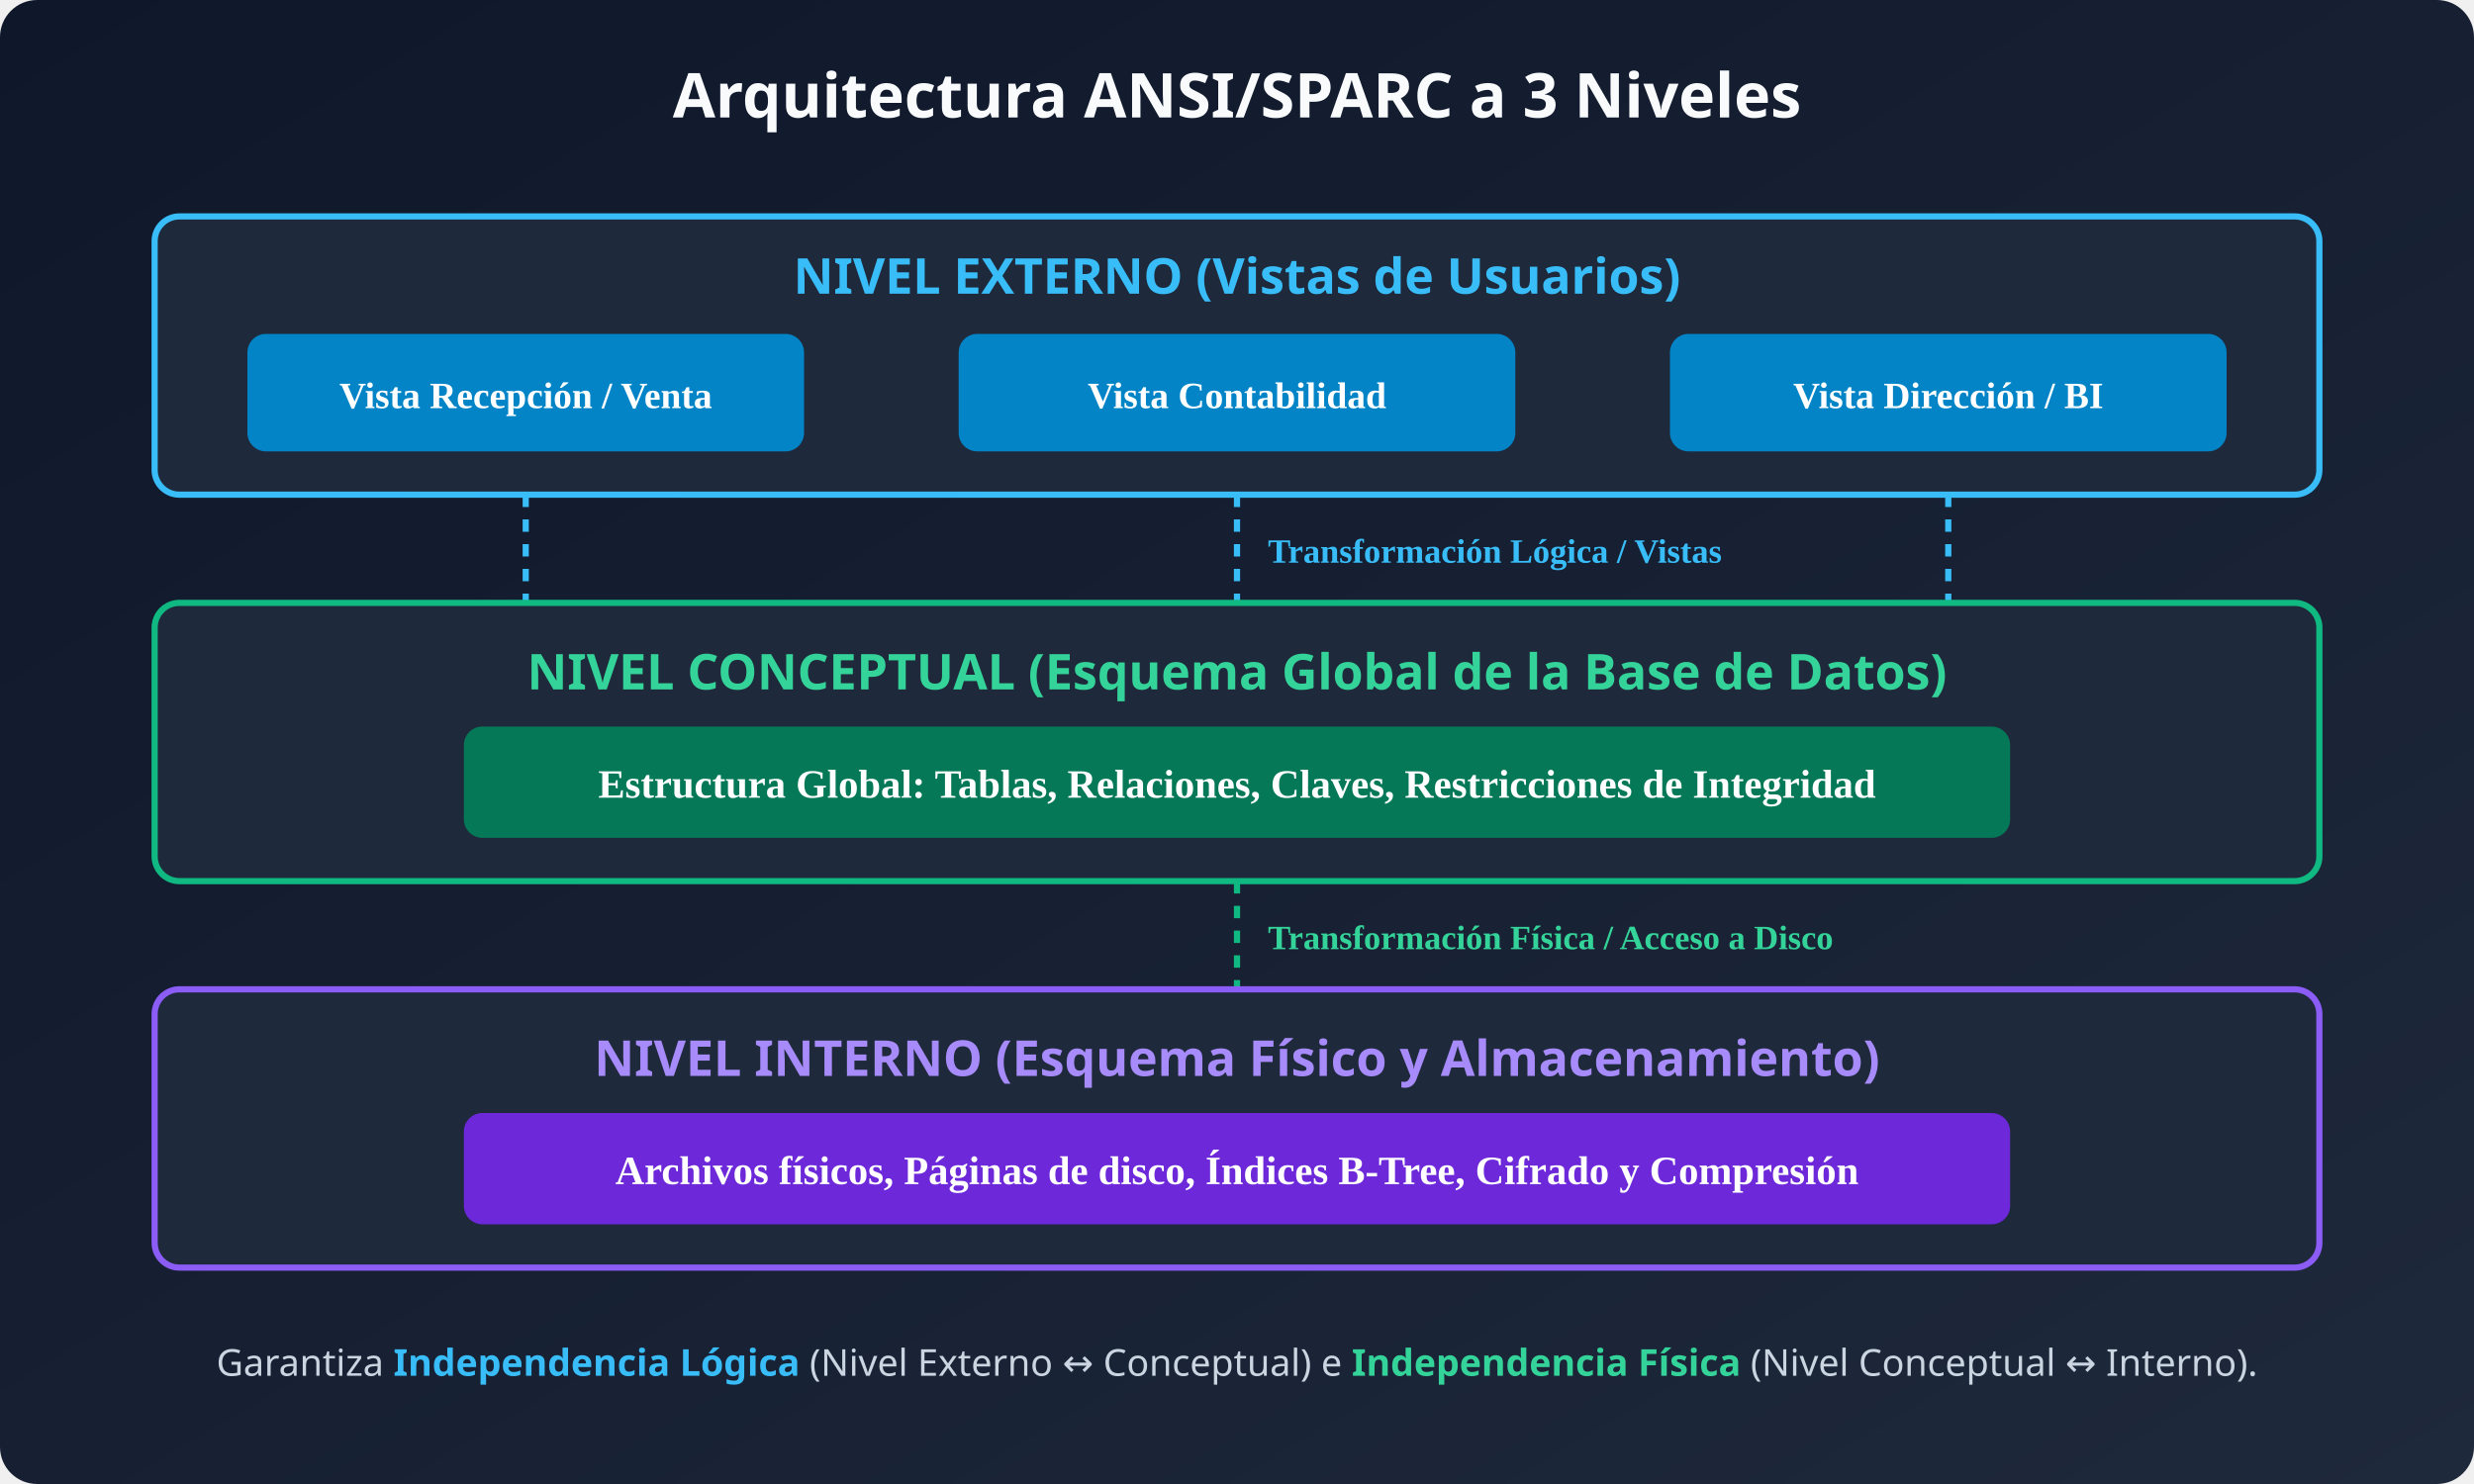
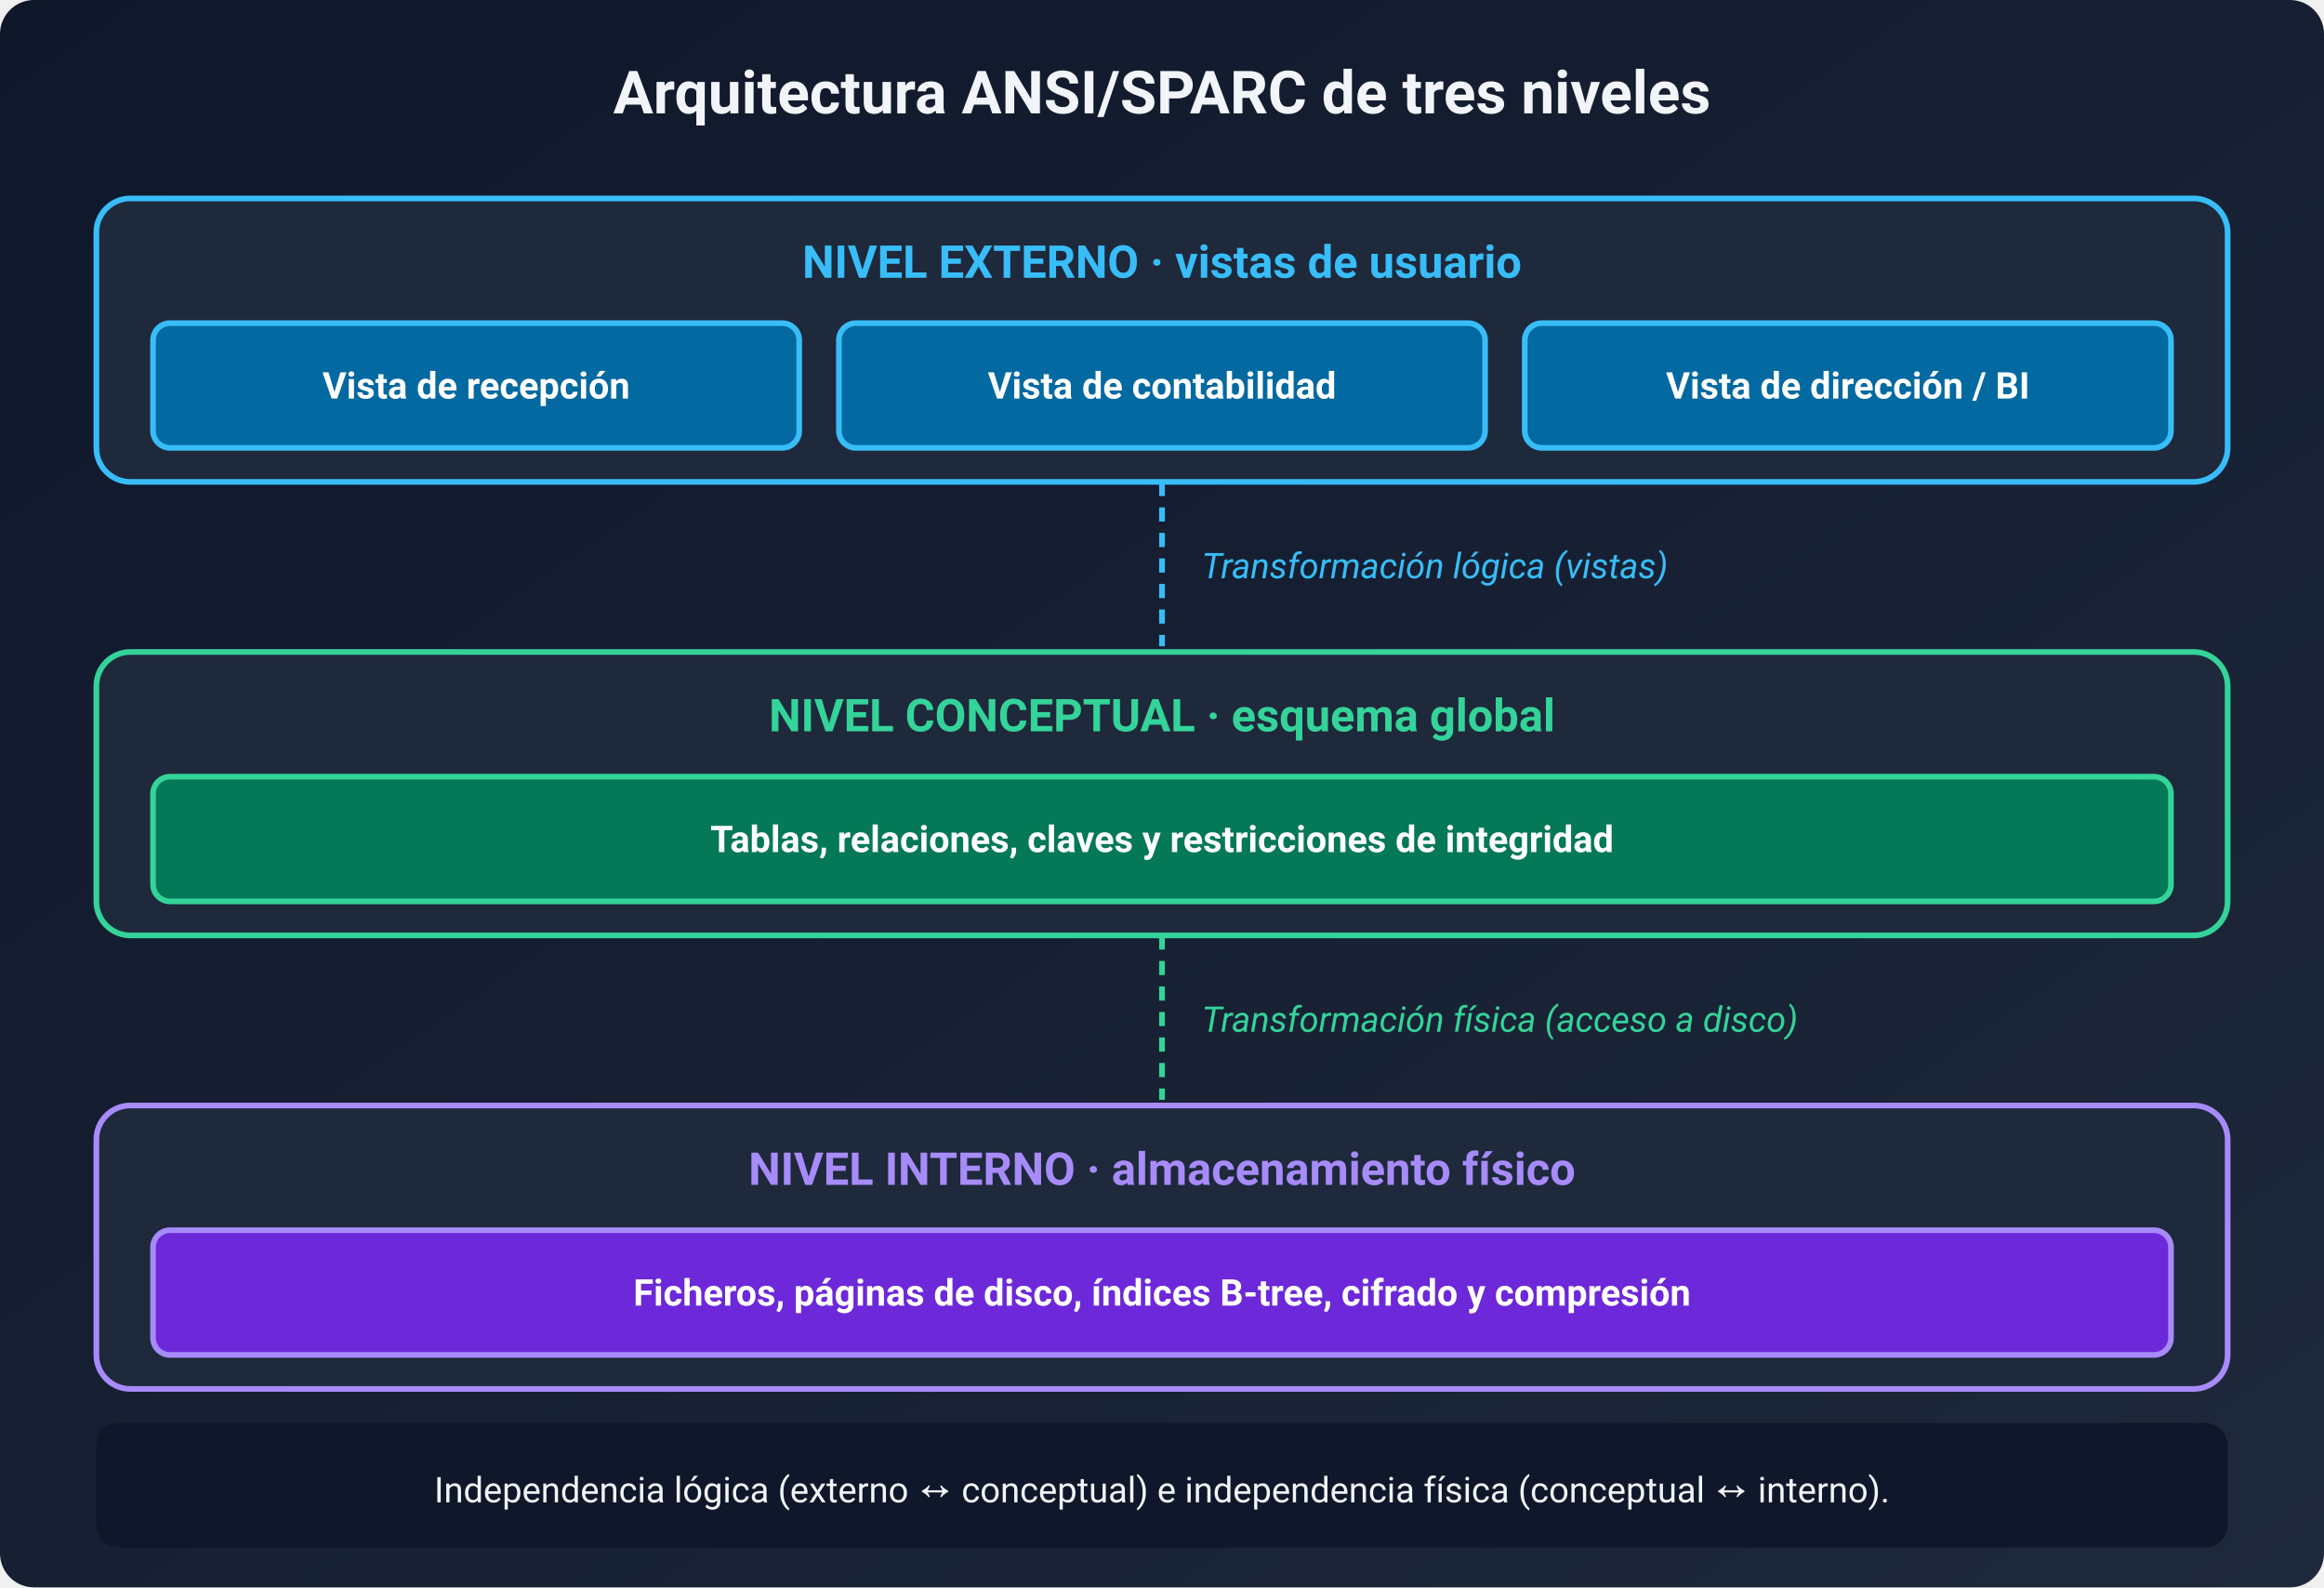
- <svg xmlns="http://www.w3.org/2000/svg" viewBox="0 0 800 480" width="100%" height="100%">
+ <svg xmlns="http://www.w3.org/2000/svg" viewBox="0 0 820 560" width="820" height="560" role="img" aria-labelledby="t d" font-family="system-ui, -apple-system, &quot;Segoe UI&quot;, Roboto, Helvetica, Arial, sans-serif">
  <defs>
-     <linearGradient id="bgAnsi" x1="0%" y1="0%" x2="100%" y2="100%">
-       <stop offset="0%" stop-color="#0f172a" />
-       <stop offset="100%" stop-color="#1e293b" />
+     <linearGradient id="bg" x1="0" y1="0" x2="1" y2="1">
+       <stop offset="0" stop-color="#0f172a" />
+       <stop offset="1" stop-color="#1e293b" />
    </linearGradient>
  </defs>
-   <rect width="800" height="480" rx="12" fill="url(#bgAnsi)" />
-   <text x="400" y="38" text-anchor="middle" fill="#f8fafc" font-family="system-ui, sans-serif" font-size="20" font-weight="bold">Arquitectura ANSI/SPARC a 3 Niveles</text>
-   <g transform="translate(50, 70)">
-     <rect width="700" height="90" rx="8" fill="#1e293b" stroke="#38bdf8" stroke-width="2" />
-     <text x="350" y="25" text-anchor="middle" fill="#38bdf8" font-family="system-ui, sans-serif" font-size="16" font-weight="bold">NIVEL EXTERNO (Vistas de Usuarios)</text>
-     <rect x="30" y="38" width="180" height="38" rx="6" fill="#0284c7" />
-     <text x="120" y="62" text-anchor="middle" fill="#fff" font-size="12" font-weight="bold">Vista Recepción / Venta</text>
-     <rect x="260" y="38" width="180" height="38" rx="6" fill="#0284c7" />
-     <text x="350" y="62" text-anchor="middle" fill="#fff" font-size="12" font-weight="bold">Vista Contabilidad</text>
-     <rect x="490" y="38" width="180" height="38" rx="6" fill="#0284c7" />
-     <text x="580" y="62" text-anchor="middle" fill="#fff" font-size="12" font-weight="bold">Vista Dirección / BI</text>
+   <style>.hot{cursor:pointer;transition:filter .15s}.hot:hover,.hot:focus,.hot.on{filter:brightness(1.35) drop-shadow(0 0 6px rgba(255,255,255,.35));outline:none}</style>
+   <rect width="820" height="560" rx="12" fill="url(#bg)" />
+   <text x="410.0" y="40.0" font-size="21" fill="#f1f5f9" text-anchor="middle" font-weight="700">Arquitectura ANSI/SPARC de tres niveles</text>
+   <g class="hot" tabindex="0" data-tip="Cada grupo de usuarios ve solo lo que necesita (vistas, permisos).">
+     <rect x="34.0" y="70.0" width="752.0" height="100.0" rx="12" fill="#1e293b" stroke="#38bdf8" stroke-width="2" />
+     <text x="410.0" y="98.0" font-size="16" fill="#38bdf8" text-anchor="middle" font-weight="700">NIVEL EXTERNO · vistas de usuario</text>
+     <rect x="54.0" y="114.0" width="228.0" height="44.0" rx="6" fill="#0369a1" stroke="#38bdf8" stroke-width="2" />
+     <text x="168.0" y="140.6" font-size="13" fill="#fff" text-anchor="middle" font-weight="700">Vista de recepción</text>
+     <rect x="296.0" y="114.0" width="228.0" height="44.0" rx="6" fill="#0369a1" stroke="#38bdf8" stroke-width="2" />
+     <text x="410.0" y="140.6" font-size="13" fill="#fff" text-anchor="middle" font-weight="700">Vista de contabilidad</text>
+     <rect x="538.0" y="114.0" width="228.0" height="44.0" rx="6" fill="#0369a1" stroke="#38bdf8" stroke-width="2" />
+     <text x="652.0" y="140.6" font-size="13" fill="#fff" text-anchor="middle" font-weight="700">Vista de dirección / BI</text>
  </g>
-   <line x1="170" y1="160" x2="170" y2="195" stroke="#38bdf8" stroke-width="2" stroke-dasharray="4" />
-   <line x1="400" y1="160" x2="400" y2="195" stroke="#38bdf8" stroke-width="2" stroke-dasharray="4" />
-   <line x1="630" y1="160" x2="630" y2="195" stroke="#38bdf8" stroke-width="2" stroke-dasharray="4" />
-   <text x="410" y="182" fill="#38bdf8" font-size="11" font-weight="bold">Transformación Lógica / Vistas</text>
-   <g transform="translate(50, 195)">
-     <rect width="700" height="90" rx="8" fill="#1e293b" stroke="#10b981" stroke-width="2" />
-     <text x="350" y="28" text-anchor="middle" fill="#34d399" font-family="system-ui, sans-serif" font-size="16" font-weight="bold">NIVEL CONCEPTUAL (Esquema Global de la Base de Datos)</text>
-     <rect x="100" y="40" width="500" height="36" rx="6" fill="#047857" />
-     <text x="350" y="63" text-anchor="middle" fill="#fff" font-size="13" font-weight="bold">Estructura Global: Tablas, Relaciones, Claves, Restricciones de Integridad</text>
+   <g class="hot" tabindex="0" data-tip="Describe QUÉ datos hay y cómo se relacionan, sin detalles de almacenamiento.">
+     <rect x="34.0" y="230.0" width="752.0" height="100.0" rx="12" fill="#1e293b" stroke="#34d399" stroke-width="2" />
+     <text x="410.0" y="258.0" font-size="16" fill="#34d399" text-anchor="middle" font-weight="700">NIVEL CONCEPTUAL · esquema global</text>
+     <rect x="54.0" y="274.0" width="712.0" height="44.0" rx="6" fill="#047857" stroke="#34d399" stroke-width="2" />
+     <text x="410.0" y="300.6" font-size="13" fill="#fff" text-anchor="middle" font-weight="700">Tablas, relaciones, claves y restricciones de integridad</text>
  </g>
-   <line x1="400" y1="285" x2="400" y2="320" stroke="#10b981" stroke-width="2" stroke-dasharray="4" />
-   <text x="410" y="307" fill="#34d399" font-size="11" font-weight="bold">Transformación Física / Acceso a Disco</text>
-   <g transform="translate(50, 320)">
-     <rect width="700" height="90" rx="8" fill="#1e293b" stroke="#8b5cf6" stroke-width="2" />
-     <text x="350" y="28" text-anchor="middle" fill="#a78bfa" font-family="system-ui, sans-serif" font-size="16" font-weight="bold">NIVEL INTERNO (Esquema Físico y Almacenamiento)</text>
-     <rect x="100" y="40" width="500" height="36" rx="6" fill="#6d28d9" />
-     <text x="350" y="63" text-anchor="middle" fill="#fff" font-size="13" font-weight="bold">Archivos físicos, Páginas de disco, Índices B-Tree, Cifrado y Compresión</text>
+   <g class="hot" tabindex="0" data-tip="Describe CÓMO se guardan los datos en disco.">
+     <rect x="34.0" y="390.0" width="752.0" height="100.0" rx="12" fill="#1e293b" stroke="#a78bfa" stroke-width="2" />
+     <text x="410.0" y="418.0" font-size="16" fill="#a78bfa" text-anchor="middle" font-weight="700">NIVEL INTERNO · almacenamiento físico</text>
+     <rect x="54.0" y="434.0" width="712.0" height="44.0" rx="6" fill="#6d28d9" stroke="#a78bfa" stroke-width="2" />
+     <text x="410.0" y="460.6" font-size="13" fill="#fff" text-anchor="middle" font-weight="700">Ficheros, páginas de disco, índices B-tree, cifrado y compresión</text>
  </g>
-   <text x="400" y="445" text-anchor="middle" fill="#cbd5e1" font-family="system-ui, sans-serif" font-size="12">Garantiza <tspan fill="#38bdf8" font-weight="bold">Independencia Lógica</tspan> (Nivel Externo ↔ Conceptual) e <tspan fill="#34d399" font-weight="bold">Independencia Física</tspan> (Nivel Conceptual ↔ Interno).</text>
+   <line x1="410.0" y1="170.0" x2="410.0" y2="228.0" stroke="#38bdf8" stroke-width="2" stroke-dasharray="5 4" />
+   <text x="424.0" y="204.0" font-size="12.5" fill="#38bdf8" text-anchor="start" font-style="italic">Transformación lógica (vistas)</text>
+   <line x1="410.0" y1="330.0" x2="410.0" y2="388.0" stroke="#34d399" stroke-width="2" stroke-dasharray="5 4" />
+   <text x="424.0" y="364.0" font-size="12.5" fill="#34d399" text-anchor="start" font-style="italic">Transformación física (acceso a disco)</text>
+   <rect x="34.0" y="502.0" width="752.0" height="44.0" rx="8" fill="#0f172a" />
+   <text x="410.0" y="530.0" font-size="12.5" fill="#f1f5f9" text-anchor="middle">Independencia lógica (externo ↔ conceptual) e independencia física (conceptual ↔ interno).</text>
</svg>
